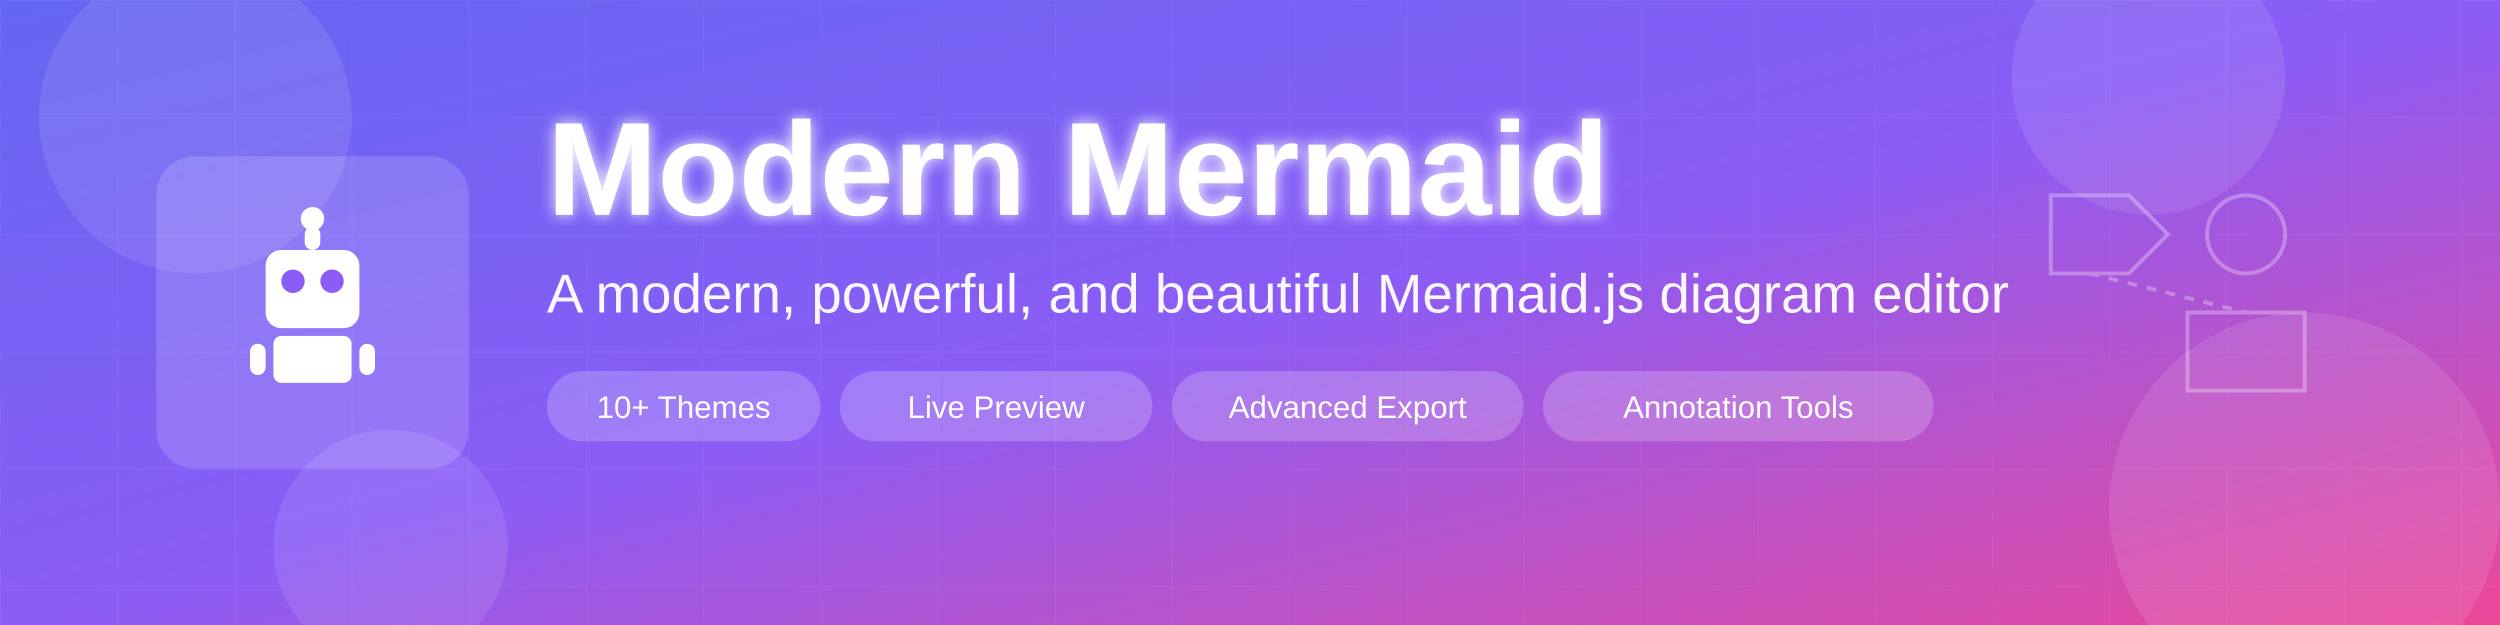
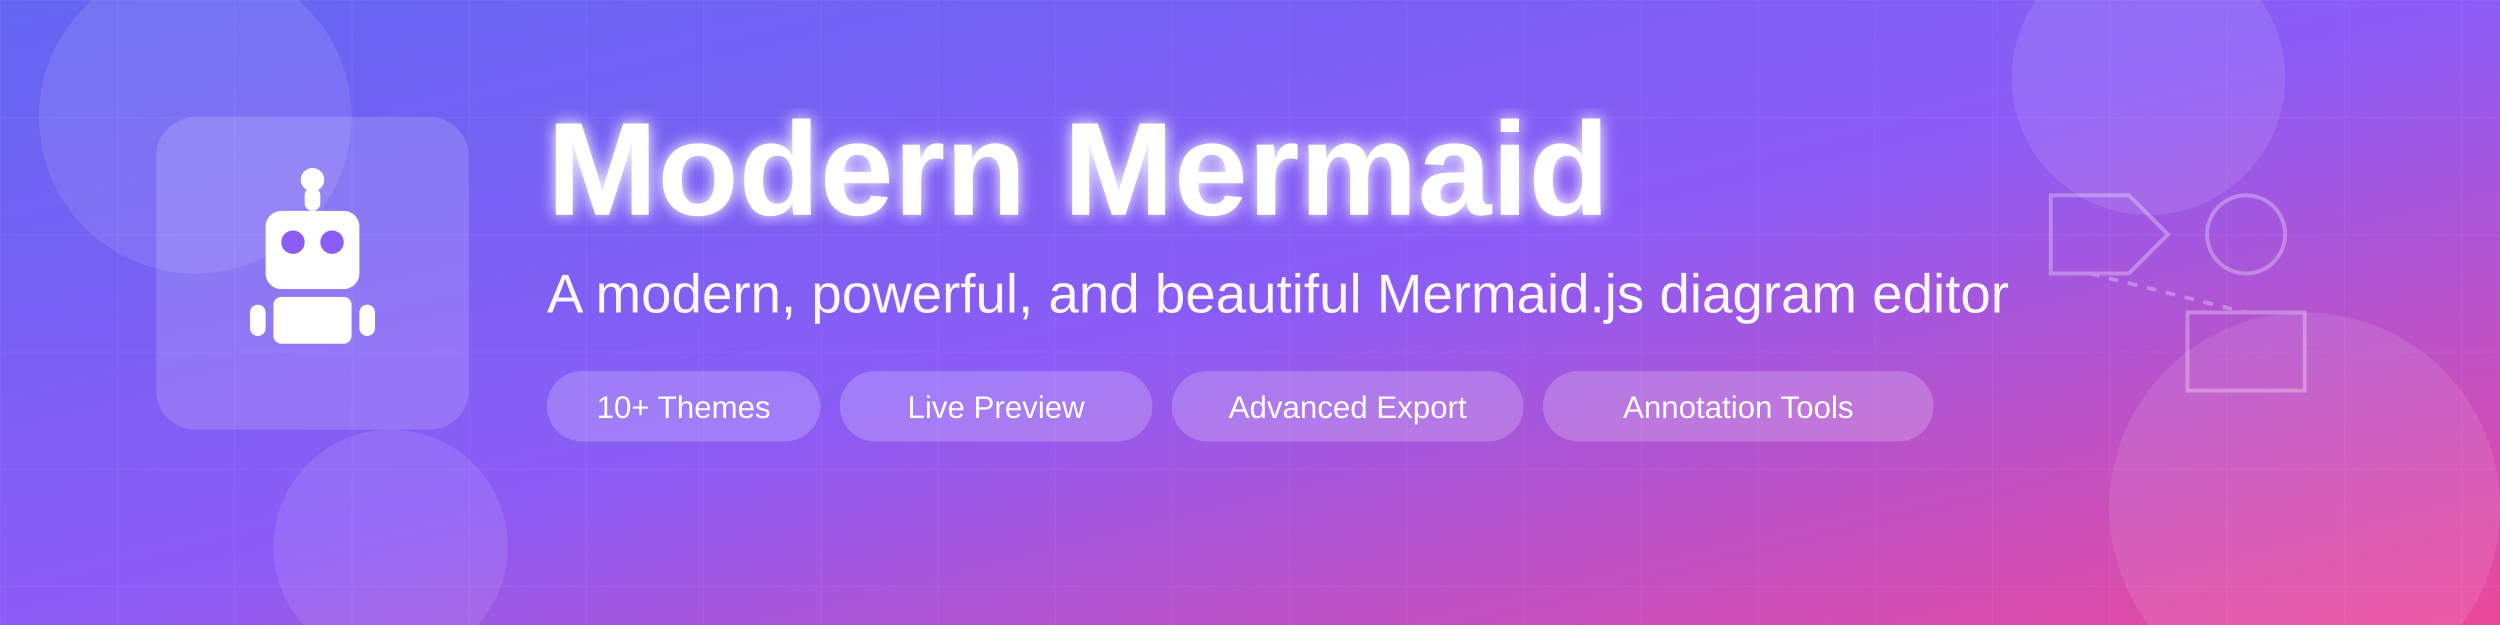
<svg xmlns="http://www.w3.org/2000/svg" width="1280" height="320">
  <defs>
    <linearGradient id="bannerGrad" x1="0%" y1="0%" x2="100%" y2="100%">
      <stop offset="0%" style="stop-color:#6366f1;stop-opacity:1" />
      <stop offset="50%" style="stop-color:#8b5cf6;stop-opacity:1" />
      <stop offset="100%" style="stop-color:#ec4899;stop-opacity:1" />
    </linearGradient>
    <pattern id="bannerGrid" width="60" height="60" patternUnits="userSpaceOnUse">
      <path d="M 60 0 L 0 0 0 60" fill="none" stroke="rgba(255,255,255,0.05)" stroke-width="1" />
    </pattern>
    <filter id="glow">
      <feGaussianBlur stdDeviation="4" result="coloredBlur" />
      <feMerge>
        <feMergeNode in="coloredBlur" />
        <feMergeNode in="SourceGraphic" />
      </feMerge>
    </filter>
  </defs>
  <rect width="1280" height="320" fill="url(#bannerGrad)" />
  <rect width="1280" height="320" fill="url(#bannerGrid)" />
  <g opacity="0.1">
    <circle cx="100" cy="60" r="80" fill="white" />
    <circle cx="1180" cy="260" r="100" fill="white" />
    <circle cx="200" cy="280" r="60" fill="white" />
    <circle cx="1100" cy="40" r="70" fill="white" />
  </g>
  <g>
-     <g transform="translate(80, 80)">
+     <g transform="translate(80, 60)">
      <rect width="160" height="160" rx="20" fill="rgba(255,255,255,0.15)" />
      <g transform="translate(80, 80) scale(4)">
        <rect x="-1" y="-11" width="2" height="3" rx="1" fill="white" />
        <circle cx="0" cy="-12" r="1.5" fill="white" filter="url(#glow)" />
        <rect x="-6" y="-8" width="12" height="10" rx="2" fill="white" />
        <circle cx="-2.5" cy="-4" r="1.5" fill="#8b5cf6" />
        <circle cx="2.5" cy="-4" r="1.5" fill="#8b5cf6" />
        <rect x="-3" y="-1" width="6" height="1.5" rx="0.75" fill="white" opacity="0.8" />
        <rect x="-5" y="3" width="10" height="6" rx="1" fill="white" />
        <rect x="-8" y="4" width="2" height="4" rx="1" fill="white" />
        <rect x="6" y="4" width="2" height="4" rx="1" fill="white" />
        <circle cx="0" cy="6" r="1" fill="white" opacity="0.6" />
      </g>
    </g>
    <g transform="translate(280, 0)">
      <text x="0" y="110" font-family="Arial, sans-serif" font-size="68" font-weight="bold" fill="white" filter="url(#glow)">
        Modern Mermaid
      </text>
      <text x="0" y="160" font-family="Arial, sans-serif" font-size="28" fill="rgba(255,255,255,0.95)">
        A modern, powerful, and beautiful Mermaid.js diagram editor
      </text>
      <g transform="translate(0, 190)">
        <rect x="0" y="0" width="140" height="36" rx="18" fill="rgba(255,255,255,0.2)" />
        <text x="70" y="24" font-family="Arial, sans-serif" font-size="16" fill="white" text-anchor="middle" font-weight="500">
          10+ Themes
        </text>
        <rect x="150" y="0" width="160" height="36" rx="18" fill="rgba(255,255,255,0.2)" />
        <text x="230" y="24" font-family="Arial, sans-serif" font-size="16" fill="white" text-anchor="middle" font-weight="500">
          Live Preview
        </text>
        <rect x="320" y="0" width="180" height="36" rx="18" fill="rgba(255,255,255,0.2)" />
        <text x="410" y="24" font-family="Arial, sans-serif" font-size="16" fill="white" text-anchor="middle" font-weight="500">
          Advanced Export
        </text>
        <rect x="510" y="0" width="200" height="36" rx="18" fill="rgba(255,255,255,0.2)" />
        <text x="610" y="24" font-family="Arial, sans-serif" font-size="16" fill="white" text-anchor="middle" font-weight="500">
          Annotation Tools
        </text>
      </g>
    </g>
  </g>
  <g transform="translate(1050, 100)" opacity="0.3">
    <path d="M 0 0 L 40 0 L 60 20 L 40 40 L 0 40 Z" fill="none" stroke="white" stroke-width="2" />
    <circle cx="100" cy="20" r="20" fill="none" stroke="white" stroke-width="2" />
    <rect x="70" y="60" width="60" height="40" fill="none" stroke="white" stroke-width="2" />
    <line x1="20" y1="40" x2="100" y2="60" stroke="white" stroke-width="2" stroke-dasharray="5,5" />
  </g>
</svg>
